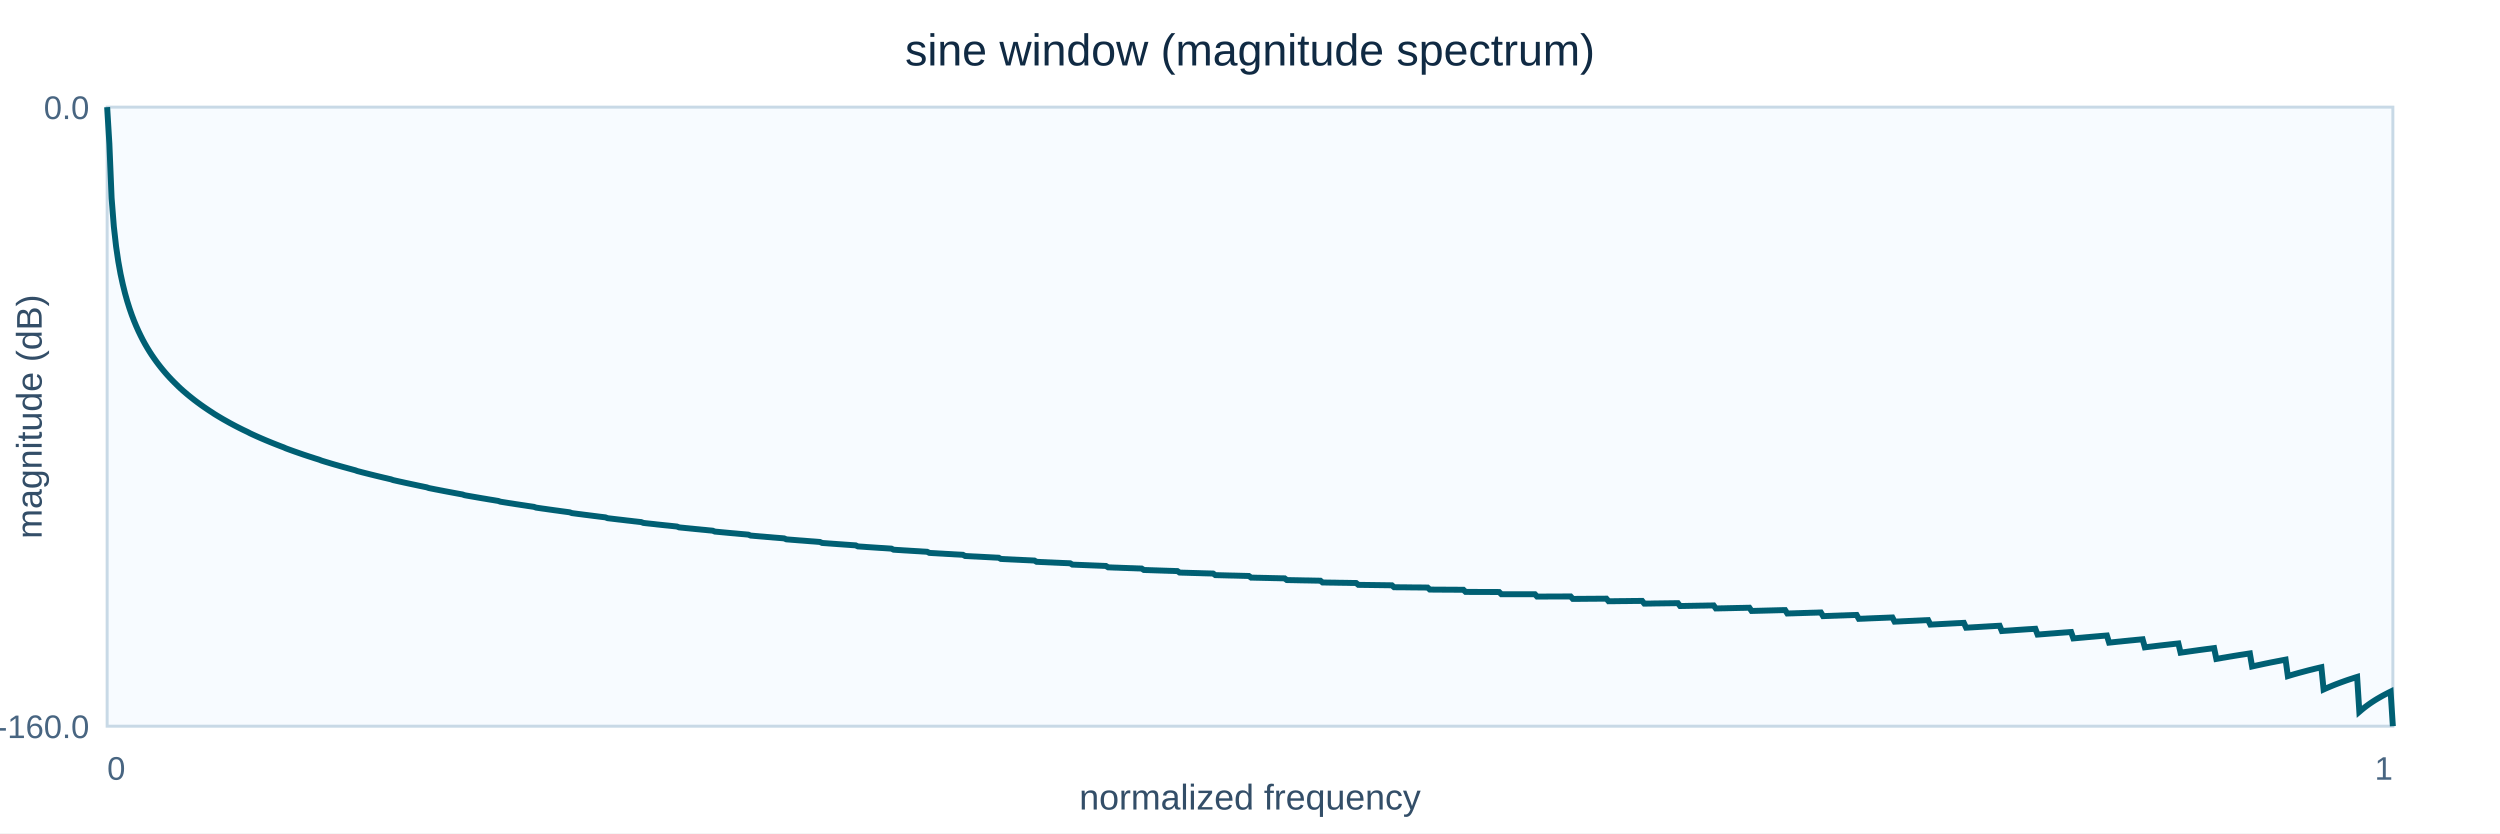
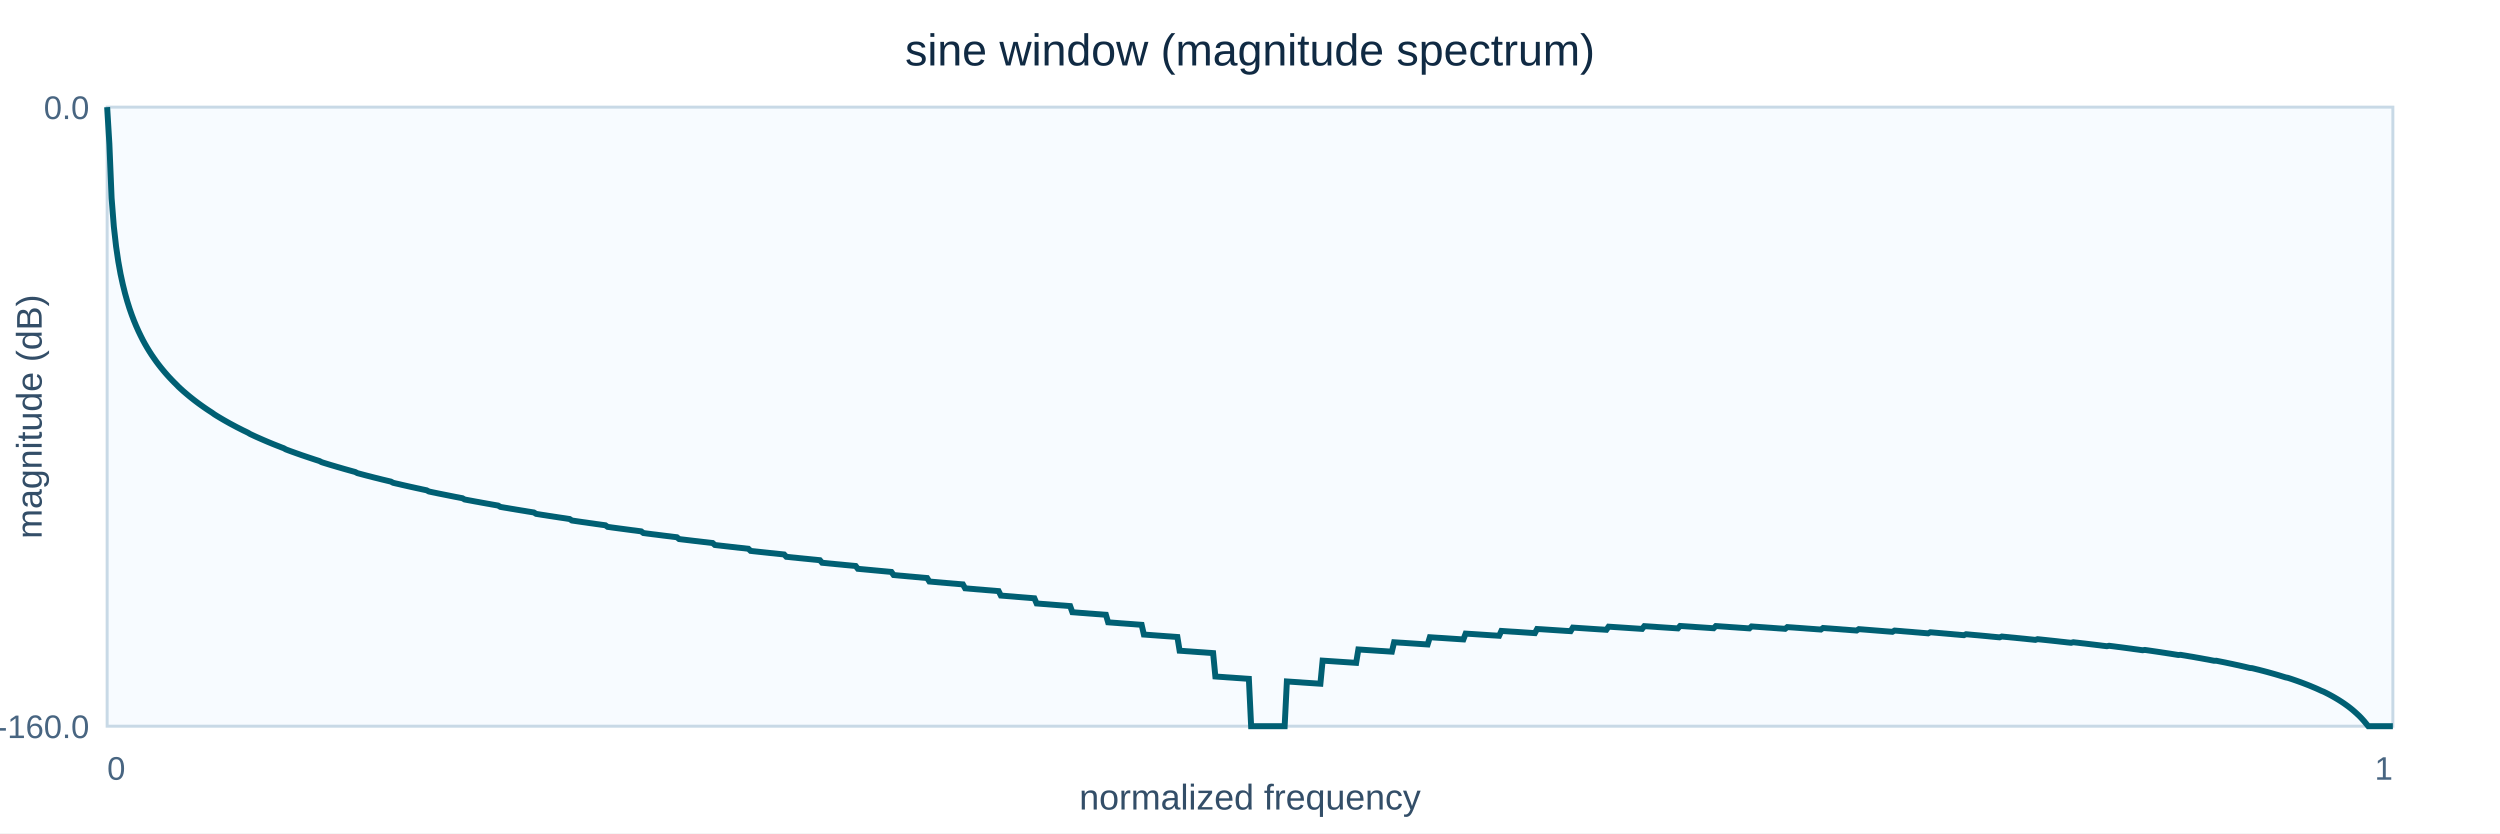
<svg xmlns="http://www.w3.org/2000/svg" width="840" height="280" viewBox="0 0 840 280">
  <rect x="0" y="0" width="840" height="280" fill="#ffffff" />
  <rect x="36" y="36" width="768" height="208" fill="#f7fbff" stroke="#c8d9e6" />
-   <polyline fill="none" stroke="#005f73" stroke-width="2" points="36.00,36.00 36.75,48.39 37.50,66.57 38.25,76.13 39.00,82.77 39.75,87.88 40.50,92.03 41.26,95.53 42.01,98.56 42.76,101.23 43.51,103.61 44.26,105.77 45.01,107.74 45.76,109.55 46.51,111.23 47.26,112.79 48.01,114.27 48.76,115.64 49.51,116.93 50.26,118.15 51.01,119.31 51.77,120.41 52.52,121.46 53.27,122.46 54.02,123.42 54.77,124.34 55.52,125.23 56.27,126.08 57.02,126.90 57.77,127.69 58.52,128.45 59.27,129.19 60.02,129.93 60.77,130.63 61.52,131.30 62.28,131.95 63.03,132.59 63.78,133.20 64.53,133.80 65.28,134.39 66.03,134.96 66.78,135.51 67.53,136.06 68.28,136.59 69.03,137.10 69.78,137.61 70.53,138.11 71.28,138.59 72.04,139.10 72.79,139.56 73.54,140.01 74.29,140.46 75.04,140.90 75.79,141.32 76.54,141.74 77.29,142.16 78.04,142.56 78.79,142.96 79.54,143.35 80.29,143.73 81.04,144.11 81.79,144.48 82.55,144.84 83.30,145.20 84.05,145.60 84.80,145.95 85.55,146.29 86.30,146.63 87.05,146.96 87.80,147.29 88.55,147.61 89.30,147.93 90.05,148.24 90.80,148.55 91.55,148.85 92.30,149.15 93.06,149.45 93.81,149.74 94.56,150.03 95.31,150.31 96.06,150.65 96.81,150.93 97.56,151.20 98.31,151.47 99.06,151.74 99.81,152.00 100.56,152.26 101.31,152.52 102.06,152.78 102.82,153.03 103.57,153.28 104.32,153.52 105.07,153.76 105.82,154.01 106.57,154.24 107.32,154.48 108.07,154.78 108.82,155.01 109.57,155.24 110.32,155.46 111.07,155.69 111.82,155.91 112.57,156.13 113.33,156.34 114.08,156.56 114.83,156.77 115.58,156.98 116.33,157.18 117.08,157.39 117.83,157.59 118.58,157.80 119.33,158.00 120.08,158.28 120.83,158.47 121.58,158.67 122.33,158.86 123.09,159.05 123.84,159.24 124.59,159.43 125.34,159.61 126.09,159.80 126.84,159.98 127.59,160.16 128.34,160.34 129.09,160.52 129.84,160.69 130.59,160.87 131.34,161.04 132.09,161.31 132.84,161.48 133.60,161.65 134.35,161.82 135.10,161.98 135.85,162.15 136.60,162.31 137.35,162.47 138.10,162.63 138.85,162.79 139.60,162.95 140.35,163.11 141.10,163.27 141.85,163.42 142.60,163.58 143.35,163.73 144.11,163.99 144.86,164.14 145.61,164.29 146.36,164.44 147.11,164.58 147.86,164.73 148.61,164.87 149.36,165.02 150.11,165.16 150.86,165.30 151.61,165.44 152.36,165.58 153.11,165.72 153.87,165.86 154.62,166.00 155.37,166.13 156.12,166.39 156.87,166.53 157.62,166.66 158.37,166.79 159.12,166.92 159.87,167.05 160.62,167.18 161.37,167.31 162.12,167.44 162.87,167.56 163.62,167.69 164.38,167.82 165.13,167.94 165.88,168.06 166.63,168.19 167.38,168.31 168.13,168.57 168.88,168.69 169.63,168.81 170.38,168.93 171.13,169.05 171.88,169.16 172.63,169.28 173.38,169.40 174.13,169.51 174.89,169.63 175.64,169.74 176.39,169.85 177.14,169.97 177.89,170.08 178.64,170.19 179.39,170.30 180.14,170.56 180.89,170.67 181.64,170.78 182.39,170.89 183.14,170.99 183.89,171.10 184.65,171.21 185.40,171.31 186.15,171.42 186.90,171.52 187.65,171.62 188.40,171.73 189.15,171.83 189.90,171.93 190.65,172.03 191.40,172.13 192.15,172.40 192.90,172.50 193.65,172.60 194.40,172.70 195.16,172.79 195.91,172.89 196.66,172.99 197.41,173.08 198.16,173.18 198.91,173.27 199.66,173.37 200.41,173.46 201.16,173.56 201.91,173.65 202.66,173.74 203.41,173.83 204.16,174.11 204.91,174.20 205.67,174.29 206.42,174.38 207.17,174.47 207.92,174.56 208.67,174.64 209.42,174.73 210.17,174.82 210.92,174.91 211.67,174.99 212.42,175.08 213.17,175.17 213.92,175.25 214.67,175.34 215.43,175.42 216.18,175.70 216.93,175.79 217.68,175.87 218.43,175.95 219.18,176.03 219.93,176.11 220.68,176.20 221.43,176.28 222.18,176.36 222.93,176.44 223.68,176.52 224.43,176.59 225.18,176.67 225.94,176.75 226.69,176.83 227.44,176.91 228.19,177.20 228.94,177.28 229.69,177.35 230.44,177.43 231.19,177.50 231.94,177.58 232.69,177.65 233.44,177.73 234.19,177.80 234.94,177.87 235.70,177.95 236.45,178.02 237.20,178.09 237.95,178.17 238.70,178.24 239.45,178.31 240.20,178.61 240.95,178.68 241.70,178.75 242.45,178.82 243.20,178.89 243.95,178.96 244.70,179.03 245.45,179.10 246.21,179.17 246.96,179.23 247.71,179.30 248.46,179.37 249.21,179.44 249.96,179.50 250.71,179.57 251.46,179.64 252.21,179.95 252.96,180.01 253.71,180.08 254.46,180.14 255.21,180.21 255.96,180.27 256.72,180.33 257.47,180.40 258.22,180.46 258.97,180.52 259.72,180.59 260.47,180.65 261.22,180.71 261.97,180.77 262.72,180.83 263.47,180.90 264.22,181.22 264.97,181.28 265.72,181.34 266.48,181.40 267.23,181.46 267.98,181.52 268.73,181.58 269.48,181.63 270.23,181.69 270.98,181.75 271.73,181.81 272.48,181.87 273.23,181.92 273.98,181.98 274.73,182.04 275.48,182.10 276.23,182.43 276.99,182.49 277.74,182.54 278.49,182.60 279.24,182.65 279.99,182.71 280.74,182.76 281.49,182.82 282.24,182.87 282.99,182.92 283.74,182.98 284.49,183.03 285.24,183.08 285.99,183.14 286.74,183.19 287.50,183.24 288.25,183.59 289.00,183.64 289.75,183.69 290.50,183.74 291.25,183.80 292.00,183.85 292.75,183.90 293.50,183.95 294.25,184.00 295.00,184.05 295.75,184.10 296.50,184.14 297.26,184.19 298.01,184.24 298.76,184.29 299.51,184.34 300.26,184.70 301.01,184.75 301.76,184.80 302.51,184.84 303.26,184.89 304.01,184.94 304.76,184.98 305.51,185.03 306.26,185.08 307.01,185.12 307.77,185.17 308.52,185.21 309.27,185.26 310.02,185.31 310.77,185.35 311.52,185.40 312.27,185.77 313.02,185.82 313.77,185.86 314.52,185.90 315.27,185.95 316.02,185.99 316.77,186.03 317.52,186.08 318.28,186.12 319.03,186.16 319.78,186.20 320.53,186.25 321.28,186.29 322.03,186.33 322.78,186.37 323.53,186.41 324.28,186.81 325.03,186.85 325.78,186.89 326.53,186.93 327.28,186.97 328.04,187.00 328.79,187.04 329.54,187.08 330.29,187.12 331.04,187.16 331.79,187.20 332.54,187.24 333.29,187.28 334.04,187.32 334.79,187.36 335.54,187.39 336.29,187.80 337.04,187.84 337.79,187.88 338.55,187.91 339.30,187.95 340.05,187.99 340.80,188.02 341.55,188.06 342.30,188.09 343.05,188.13 343.80,188.17 344.55,188.20 345.30,188.24 346.05,188.27 346.80,188.31 347.55,188.34 348.30,188.77 349.06,188.80 349.81,188.84 350.56,188.87 351.31,188.90 352.06,188.94 352.81,188.97 353.56,189.00 354.31,189.04 355.06,189.07 355.81,189.10 356.56,189.14 357.31,189.17 358.06,189.20 358.82,189.23 359.57,189.26 360.32,189.71 361.07,189.74 361.82,189.77 362.57,189.80 363.32,189.83 364.07,189.86 364.82,189.89 365.57,189.92 366.32,189.95 367.07,189.98 367.82,190.01 368.57,190.04 369.33,190.07 370.08,190.10 370.83,190.13 371.58,190.16 372.33,190.62 373.08,190.65 373.83,190.68 374.58,190.71 375.33,190.73 376.08,190.76 376.83,190.79 377.58,190.82 378.33,190.84 379.09,190.87 379.84,190.90 380.59,190.92 381.34,190.95 382.09,190.98 382.84,191.00 383.59,191.03 384.34,191.51 385.09,191.54 385.84,191.56 386.59,191.59 387.34,191.61 388.09,191.64 388.84,191.66 389.60,191.69 390.35,191.71 391.10,191.74 391.85,191.76 392.60,191.79 393.35,191.81 394.10,191.83 394.85,191.86 395.60,191.88 396.35,192.38 397.10,192.41 397.85,192.43 398.60,192.45 399.35,192.47 400.11,192.50 400.86,192.52 401.61,192.54 402.36,192.56 403.11,192.58 403.86,192.61 404.61,192.63 405.36,192.65 406.11,192.67 406.86,192.69 407.61,192.71 408.36,193.24 409.11,193.26 409.87,193.28 410.62,193.30 411.37,193.32 412.12,193.34 412.87,193.36 413.62,193.38 414.37,193.39 415.12,193.41 415.87,193.43 416.62,193.45 417.37,193.47 418.12,193.49 418.87,193.51 419.62,193.53 420.38,194.08 421.13,194.09 421.88,194.11 422.63,194.13 423.38,194.14 424.13,194.16 424.88,194.18 425.63,194.19 426.38,194.21 427.13,194.23 427.88,194.25 428.63,194.26 429.38,194.28 430.13,194.30 430.89,194.31 431.64,194.33 432.39,194.90 433.14,194.91 433.89,194.93 434.64,194.94 435.39,194.96 436.14,194.97 436.89,194.99 437.64,195.00 438.39,195.02 439.14,195.03 439.89,195.04 440.65,195.06 441.40,195.07 442.15,195.09 442.90,195.10 443.65,195.12 444.40,195.71 445.15,195.72 445.90,195.74 446.65,195.75 447.40,195.76 448.15,195.77 448.90,195.78 449.65,195.80 450.40,195.81 451.16,195.82 451.91,195.83 452.66,195.84 453.41,195.86 454.16,195.87 454.91,195.88 455.66,195.89 456.41,196.51 457.16,196.52 457.91,196.53 458.66,196.54 459.41,196.55 460.16,196.56 460.91,196.57 461.67,196.58 462.42,196.59 463.17,196.60 463.92,196.61 464.67,196.62 465.42,196.63 466.17,196.64 466.92,196.65 467.67,196.66 468.42,197.31 469.17,197.32 469.92,197.32 470.67,197.33 471.43,197.34 472.18,197.34 472.93,197.35 473.68,197.36 474.43,197.37 475.18,197.37 475.93,197.38 476.68,197.39 477.43,197.39 478.18,197.40 478.93,197.41 479.68,197.42 480.43,198.10 481.18,198.10 481.94,198.11 482.69,198.11 483.44,198.12 484.19,198.12 484.94,198.13 485.69,198.13 486.44,198.14 487.19,198.14 487.94,198.14 488.69,198.15 489.44,198.15 490.19,198.16 490.94,198.16 491.70,198.17 492.45,198.88 493.20,198.88 493.95,198.89 494.70,198.89 495.45,198.89 496.20,198.89 496.95,198.90 497.70,198.90 498.45,198.90 499.20,198.90 499.95,198.90 500.70,198.91 501.45,198.91 502.21,198.91 502.96,198.91 503.71,198.92 504.46,199.66 505.21,199.66 505.96,199.66 506.71,199.66 507.46,199.66 508.21,199.66 508.96,199.66 509.71,199.66 510.46,199.66 511.21,199.66 511.96,199.66 512.72,199.66 513.47,199.66 514.22,199.66 514.97,199.66 515.72,199.66 516.47,200.45 517.22,200.44 517.97,200.44 518.72,200.44 519.47,200.44 520.22,200.43 520.97,200.43 521.72,200.43 522.48,200.43 523.23,200.42 523.98,200.42 524.73,200.42 525.48,200.41 526.23,200.41 526.98,200.41 527.73,200.41 528.48,201.23 529.23,201.23 529.98,201.22 530.73,201.22 531.48,201.21 532.23,201.21 532.99,201.20 533.74,201.19 534.49,201.19 535.24,201.18 535.99,201.18 536.74,201.17 537.49,201.17 538.24,201.16 538.99,201.16 539.74,201.15 540.49,202.02 541.24,202.01 541.99,202.01 542.74,202.00 543.50,201.99 544.25,201.98 545.00,201.97 545.75,201.97 546.50,201.96 547.25,201.95 548.00,201.94 548.75,201.93 549.50,201.93 550.25,201.92 551.00,201.91 551.75,201.90 552.50,202.82 553.26,202.81 554.01,202.80 554.76,202.79 555.51,202.77 556.26,202.76 557.01,202.75 557.76,202.74 558.51,202.73 559.26,202.72 560.01,202.71 560.76,202.70 561.51,202.69 562.26,202.68 563.01,202.67 563.77,202.66 564.52,203.62 565.27,203.61 566.02,203.60 566.77,203.58 567.52,203.57 568.27,203.56 569.02,203.54 569.77,203.53 570.52,203.52 571.27,203.50 572.02,203.49 572.77,203.48 573.52,203.46 574.28,203.45 575.03,203.44 575.78,203.42 576.53,204.44 577.28,204.43 578.03,204.41 578.78,204.39 579.53,204.38 580.28,204.36 581.03,204.34 581.78,204.33 582.53,204.31 583.28,204.29 584.04,204.28 584.79,204.26 585.54,204.25 586.29,204.23 587.04,204.21 587.79,204.20 588.54,205.28 589.29,205.26 590.04,205.24 590.79,205.22 591.54,205.20 592.29,205.18 593.04,205.16 593.79,205.14 594.55,205.12 595.30,205.10 596.05,205.08 596.80,205.06 597.55,205.04 598.30,205.02 599.05,205.00 599.80,204.99 600.55,206.14 601.30,206.11 602.05,206.09 602.80,206.07 603.55,206.04 604.30,206.02 605.06,206.00 605.81,205.97 606.56,205.95 607.31,205.93 608.06,205.90 608.81,205.88 609.56,205.86 610.31,205.84 611.06,205.81 611.81,205.79 612.56,207.02 613.31,206.99 614.06,206.96 614.82,206.94 615.57,206.91 616.32,206.88 617.07,206.86 617.82,206.83 618.57,206.80 619.32,206.78 620.07,206.75 620.82,206.72 621.57,206.70 622.32,206.67 623.07,206.65 623.82,206.62 624.57,207.93 625.33,207.90 626.08,207.87 626.83,207.84 627.58,207.80 628.33,207.77 629.08,207.74 629.83,207.71 630.58,207.68 631.33,207.65 632.08,207.62 632.83,207.59 633.58,207.56 634.33,207.53 635.09,207.50 635.84,207.47 636.59,208.88 637.34,208.84 638.09,208.81 638.84,208.77 639.59,208.73 640.34,208.70 641.09,208.66 641.84,208.63 642.59,208.60 643.34,208.56 644.09,208.53 644.84,208.49 645.60,208.46 646.35,208.42 647.10,208.39 647.85,208.36 648.60,209.87 649.35,209.83 650.10,209.79 650.85,209.75 651.60,209.71 652.35,209.67 653.10,209.63 653.85,209.59 654.60,209.55 655.35,209.51 656.11,209.47 656.86,209.43 657.61,209.39 658.36,209.36 659.11,209.32 659.86,209.28 660.61,210.91 661.36,210.87 662.11,210.82 662.86,210.78 663.61,210.73 664.36,210.69 665.11,210.64 665.87,210.60 666.62,210.55 667.37,210.51 668.12,210.46 668.87,210.42 669.62,210.38 670.37,210.33 671.12,210.29 671.87,210.25 672.62,212.03 673.37,211.97 674.12,211.92 674.87,211.87 675.62,211.82 676.38,211.77 677.13,211.71 677.88,211.66 678.63,211.61 679.38,211.56 680.13,211.51 680.88,211.46 681.63,211.41 682.38,211.37 683.13,211.32 683.88,211.27 684.63,213.22 685.38,213.16 686.13,213.10 686.89,213.04 687.64,212.98 688.39,212.92 689.14,212.86 689.89,212.81 690.64,212.75 691.39,212.69 692.14,212.63 692.89,212.58 693.64,212.52 694.39,212.47 695.14,212.41 695.89,212.36 696.65,214.51 697.40,214.44 698.15,214.37 698.90,214.30 699.65,214.24 700.40,214.17 701.15,214.10 701.90,214.04 702.65,213.97 703.40,213.91 704.15,213.84 704.90,213.78 705.65,213.71 706.40,213.65 707.16,213.59 707.91,213.53 708.66,215.93 709.41,215.85 710.16,215.77 710.91,215.69 711.66,215.61 712.41,215.54 713.16,215.46 713.91,215.38 714.66,215.31 715.41,215.23 716.16,215.16 716.91,215.09 717.67,215.01 718.42,214.94 719.17,214.87 719.92,214.80 720.67,217.51 721.42,217.41 722.17,217.32 722.92,217.23 723.67,217.14 724.42,217.05 725.17,216.96 725.92,216.87 726.67,216.79 727.43,216.70 728.18,216.62 728.93,216.53 729.68,216.45 730.43,216.36 731.18,216.28 731.93,216.20 732.68,219.30 733.43,219.19 734.18,219.09 734.93,218.98 735.68,218.87 736.43,218.77 737.18,218.66 737.94,218.56 738.69,218.45 739.44,218.35 740.19,218.25 740.94,218.15 741.69,218.05 742.44,217.96 743.19,217.86 743.94,217.76 744.69,221.40 745.44,221.27 746.19,221.14 746.94,221.00 747.70,220.88 748.45,220.75 749.20,220.62 749.95,220.50 750.70,220.37 751.45,220.25 752.20,220.13 752.95,220.01 753.70,219.90 754.45,219.78 755.20,219.66 755.95,219.55 756.70,223.94 757.45,223.77 758.21,223.60 758.96,223.44 759.71,223.28 760.46,223.12 761.21,222.96 761.96,222.81 762.71,222.65 763.46,222.50 764.21,222.36 764.96,222.21 765.71,222.07 766.46,221.92 767.21,221.78 767.96,221.64 768.72,227.17 769.47,226.94 770.22,226.72 770.97,226.50 771.72,226.29 772.47,226.08 773.22,225.88 773.97,225.68 774.72,225.48 775.47,225.28 776.22,225.09 776.97,224.91 777.72,224.72 778.48,224.54 779.23,224.36 779.98,224.19 780.73,231.66 781.48,231.32 782.23,231.00 782.98,230.68 783.73,230.37 784.48,230.07 785.23,229.78 785.98,229.50 786.73,229.22 787.48,228.95 788.23,228.68 788.99,228.42 789.74,228.17 790.49,227.93 791.24,227.68 791.99,227.45 792.74,239.16 793.49,238.52 794.24,237.91 794.99,237.33 795.74,236.78 796.49,236.25 797.24,235.75 797.99,235.27 798.74,234.81 799.50,234.37 800.25,233.94 801.00,233.53 801.75,233.14 802.50,232.75 803.25,232.38 804.00,244.00" />
+   <polyline fill="none" stroke="#005f73" stroke-width="2" points="36.00,36.00 36.75,48.41 37.50,66.58 38.25,76.15 39.00,82.78 39.75,87.89 40.50,92.04 41.26,95.54 42.01,98.57 42.76,101.24 43.51,103.63 44.26,105.78 45.01,107.75 45.76,109.56 46.51,111.24 47.26,112.80 48.01,114.29 48.76,115.66 49.51,116.95 50.26,118.17 51.01,119.33 51.77,120.43 52.52,121.49 53.27,122.49 54.02,123.45 54.77,124.37 55.52,125.26 56.27,126.11 57.02,126.93 57.77,127.72 58.52,128.49 59.27,129.23 60.02,130.00 60.77,130.69 61.52,131.37 62.28,132.02 63.03,132.66 63.78,133.28 64.53,133.88 65.28,134.47 66.03,135.04 66.78,135.60 67.53,136.14 68.28,136.67 69.03,137.19 69.78,137.70 70.53,138.19 71.28,138.68 72.04,139.23 72.79,139.70 73.54,140.15 74.29,140.60 75.04,141.04 75.79,141.47 76.54,141.89 77.29,142.31 78.04,142.71 78.79,143.11 79.54,143.51 80.29,143.89 81.04,144.27 81.79,144.65 82.55,145.01 83.30,145.38 84.05,145.83 84.80,146.18 85.55,146.53 86.30,146.87 87.05,147.20 87.80,147.53 88.55,147.86 89.30,148.18 90.05,148.50 90.80,148.81 91.55,149.12 92.30,149.42 93.06,149.72 93.81,150.01 94.56,150.31 95.31,150.59 96.06,151.01 96.81,151.29 97.56,151.57 98.31,151.84 99.06,152.11 99.81,152.38 100.56,152.64 101.31,152.91 102.06,153.16 102.82,153.42 103.57,153.67 104.32,153.92 105.07,154.17 105.82,154.42 106.57,154.66 107.32,154.90 108.07,155.29 108.82,155.53 109.57,155.76 110.32,155.99 111.07,156.22 111.82,156.44 112.57,156.66 113.33,156.89 114.08,157.10 114.83,157.32 115.58,157.54 116.33,157.75 117.08,157.96 117.83,158.17 118.58,158.38 119.33,158.58 120.08,158.97 120.83,159.17 121.58,159.37 122.33,159.57 123.09,159.77 123.84,159.96 124.59,160.15 125.34,160.35 126.09,160.54 126.84,160.72 127.59,160.91 128.34,161.10 129.09,161.28 129.84,161.46 130.59,161.64 131.34,161.82 132.09,162.22 132.84,162.40 133.60,162.57 134.35,162.74 135.10,162.92 135.85,163.09 136.60,163.26 137.35,163.43 138.10,163.60 138.85,163.76 139.60,163.93 140.35,164.09 141.10,164.25 141.85,164.42 142.60,164.58 143.35,164.74 144.11,165.14 144.86,165.30 145.61,165.46 146.36,165.61 147.11,165.77 147.86,165.92 148.61,166.07 149.36,166.22 150.11,166.37 150.86,166.52 151.61,166.67 152.36,166.82 153.11,166.97 153.87,167.11 154.62,167.26 155.37,167.40 156.12,167.83 156.87,167.97 157.62,168.11 158.37,168.25 159.12,168.39 159.87,168.53 160.62,168.66 161.37,168.80 162.12,168.94 162.87,169.07 163.62,169.21 164.38,169.34 165.13,169.48 165.88,169.61 166.63,169.74 167.38,169.87 168.13,170.32 168.88,170.45 169.63,170.58 170.38,170.70 171.13,170.83 171.88,170.96 172.63,171.08 173.38,171.21 174.13,171.33 174.89,171.46 175.64,171.58 176.39,171.70 177.14,171.83 177.89,171.95 178.64,172.07 179.39,172.19 180.14,172.66 180.89,172.78 181.64,172.90 182.39,173.02 183.14,173.13 183.89,173.25 184.65,173.37 185.40,173.48 186.15,173.60 186.90,173.71 187.65,173.83 188.40,173.94 189.15,174.05 189.90,174.16 190.65,174.28 191.40,174.39 192.15,174.89 192.90,175.00 193.65,175.11 194.40,175.22 195.16,175.33 195.91,175.44 196.66,175.54 197.41,175.65 198.16,175.76 198.91,175.86 199.66,175.97 200.41,176.08 201.16,176.18 201.91,176.29 202.66,176.39 203.41,176.49 204.16,177.03 204.91,177.13 205.67,177.24 206.42,177.34 207.17,177.44 207.92,177.54 208.67,177.64 209.42,177.74 210.17,177.84 210.92,177.94 211.67,178.04 212.42,178.14 213.17,178.23 213.92,178.33 214.67,178.43 215.43,178.53 216.18,179.10 216.93,179.20 217.68,179.30 218.43,179.39 219.18,179.49 219.93,179.58 220.68,179.67 221.43,179.77 222.18,179.86 222.93,179.96 223.68,180.05 224.43,180.14 225.18,180.23 225.94,180.33 226.69,180.42 227.44,180.51 228.19,181.13 228.94,181.22 229.69,181.31 230.44,181.40 231.19,181.49 231.94,181.58 232.69,181.67 233.44,181.76 234.19,181.84 234.94,181.93 235.70,182.02 236.45,182.11 237.20,182.19 237.95,182.28 238.70,182.37 239.45,182.45 240.20,183.12 240.95,183.21 241.70,183.29 242.45,183.38 243.20,183.46 243.95,183.55 244.70,183.63 245.45,183.72 246.21,183.80 246.96,183.88 247.71,183.97 248.46,184.05 249.21,184.13 249.96,184.21 250.71,184.30 251.46,184.38 252.21,185.10 252.96,185.19 253.71,185.27 254.46,185.35 255.21,185.43 255.96,185.51 256.72,185.59 257.47,185.67 258.22,185.75 258.97,185.83 259.72,185.90 260.47,185.98 261.22,186.06 261.97,186.14 262.72,186.22 263.47,186.30 264.22,187.09 264.97,187.16 265.72,187.24 266.48,187.32 267.23,187.39 267.98,187.47 268.73,187.55 269.48,187.62 270.23,187.70 270.98,187.77 271.73,187.85 272.48,187.92 273.23,188.00 273.98,188.07 274.73,188.15 275.48,188.22 276.23,189.09 276.99,189.16 277.74,189.23 278.49,189.31 279.24,189.38 279.99,189.45 280.74,189.53 281.49,189.60 282.24,189.67 282.99,189.74 283.74,189.82 284.49,189.89 285.24,189.96 285.99,190.03 286.74,190.10 287.50,190.17 288.25,191.12 289.00,191.19 289.75,191.26 290.50,191.33 291.25,191.40 292.00,191.47 292.75,191.54 293.50,191.61 294.25,191.68 295.00,191.75 295.75,191.82 296.50,191.89 297.26,191.96 298.01,192.03 298.76,192.10 299.51,192.17 300.26,193.21 301.01,193.28 301.76,193.35 302.51,193.42 303.26,193.48 304.01,193.55 304.76,193.62 305.51,193.69 306.26,193.75 307.01,193.82 307.77,193.89 308.52,193.95 309.27,194.02 310.02,194.09 310.77,194.15 311.52,194.22 312.27,195.39 313.02,195.45 313.77,195.52 314.52,195.58 315.27,195.65 316.02,195.71 316.77,195.78 317.52,195.84 318.28,195.91 319.03,195.97 319.78,196.04 320.53,196.10 321.28,196.16 322.03,196.23 322.78,196.29 323.53,196.35 324.28,197.67 325.03,197.73 325.78,197.80 326.53,197.86 327.28,197.92 328.04,197.99 328.79,198.05 329.54,198.11 330.29,198.17 331.04,198.24 331.79,198.30 332.54,198.36 333.29,198.42 334.04,198.48 334.79,198.55 335.54,198.61 336.29,200.11 337.04,200.17 337.79,200.23 338.55,200.29 339.30,200.35 340.05,200.41 340.80,200.47 341.55,200.54 342.30,200.60 343.05,200.66 343.80,200.72 344.55,200.78 345.30,200.84 346.05,200.90 346.80,200.96 347.55,201.02 348.30,202.76 349.06,202.82 349.81,202.88 350.56,202.94 351.31,202.99 352.06,203.05 352.81,203.11 353.56,203.17 354.31,203.23 355.06,203.29 355.81,203.35 356.56,203.41 357.31,203.46 358.06,203.52 358.82,203.58 359.57,203.64 360.32,205.71 361.07,205.76 361.82,205.82 362.57,205.88 363.32,205.94 364.07,205.99 364.82,206.05 365.57,206.11 366.32,206.17 367.07,206.22 367.82,206.28 368.57,206.34 369.33,206.39 370.08,206.45 370.83,206.51 371.58,206.56 372.33,209.10 373.08,209.16 373.83,209.21 374.58,209.27 375.33,209.32 376.08,209.38 376.83,209.44 377.58,209.49 378.33,209.55 379.09,209.60 379.84,209.66 380.59,209.71 381.34,209.77 382.09,209.83 382.84,209.88 383.59,209.94 384.34,213.21 385.09,213.26 385.84,213.32 386.59,213.37 387.34,213.43 388.09,213.48 388.84,213.54 389.60,213.59 390.35,213.65 391.10,213.70 391.85,213.76 392.60,213.81 393.35,213.86 394.10,213.92 394.85,213.97 395.60,214.03 396.35,218.64 397.10,218.69 397.85,218.74 398.60,218.80 399.35,218.85 400.11,218.90 400.86,218.96 401.61,219.01 402.36,219.07 403.11,219.12 403.86,219.17 404.61,219.22 405.36,219.28 406.11,219.33 406.86,219.38 407.61,219.44 408.36,227.30 409.11,227.36 409.87,227.41 410.62,227.46 411.37,227.51 412.12,227.57 412.87,227.62 413.62,227.67 414.37,227.72 415.12,227.78 415.87,227.83 416.62,227.88 417.37,227.93 418.12,227.99 418.87,228.04 419.62,228.09 420.38,244.00 421.13,244.00 421.88,244.00 422.63,244.00 423.38,244.00 424.13,244.00 424.88,244.00 425.63,244.00 426.38,244.00 427.13,244.00 427.88,244.00 428.63,244.00 429.38,244.00 430.13,244.00 430.89,244.00 431.64,244.00 432.39,228.97 433.14,229.02 433.89,229.07 434.64,229.12 435.39,229.17 436.14,229.22 436.89,229.27 437.64,229.33 438.39,229.38 439.14,229.43 439.89,229.48 440.65,229.53 441.40,229.58 442.15,229.63 442.90,229.68 443.65,229.73 444.40,221.97 445.15,222.02 445.90,222.07 446.65,222.12 447.40,222.17 448.15,222.22 448.90,222.27 449.65,222.32 450.40,222.37 451.16,222.42 451.91,222.47 452.66,222.52 453.41,222.57 454.16,222.62 454.91,222.67 455.66,222.72 456.41,218.22 457.16,218.27 457.91,218.32 458.66,218.37 459.41,218.42 460.16,218.47 460.91,218.52 461.67,218.57 462.42,218.62 463.17,218.67 463.92,218.72 464.67,218.76 465.42,218.81 466.17,218.86 466.92,218.91 467.67,218.96 468.42,215.80 469.17,215.85 469.92,215.90 470.67,215.95 471.43,215.99 472.18,216.04 472.93,216.09 473.68,216.14 474.43,216.19 475.18,216.24 475.93,216.29 476.68,216.34 477.43,216.39 478.18,216.44 478.93,216.49 479.68,216.54 480.43,214.11 481.18,214.16 481.94,214.21 482.69,214.26 483.44,214.31 484.19,214.35 484.94,214.40 485.69,214.45 486.44,214.50 487.19,214.55 487.94,214.60 488.69,214.65 489.44,214.70 490.19,214.75 490.94,214.80 491.70,214.85 492.45,212.89 493.20,212.94 493.95,212.99 494.70,213.03 495.45,213.08 496.20,213.13 496.95,213.18 497.70,213.23 498.45,213.28 499.20,213.33 499.95,213.38 500.70,213.43 501.45,213.48 502.21,213.52 502.96,213.57 503.71,213.62 504.46,211.99 505.21,212.04 505.96,212.09 506.71,212.14 507.46,212.19 508.21,212.24 508.96,212.28 509.71,212.33 510.46,212.38 511.21,212.43 511.96,212.48 512.72,212.53 513.47,212.58 514.22,212.63 514.97,212.68 515.72,212.73 516.47,211.34 517.22,211.39 517.97,211.43 518.72,211.48 519.47,211.53 520.22,211.58 520.97,211.63 521.72,211.68 522.48,211.73 523.23,211.78 523.98,211.83 524.73,211.88 525.48,211.93 526.23,211.98 526.98,212.02 527.73,212.07 528.48,210.87 529.23,210.92 529.98,210.97 530.73,211.02 531.48,211.07 532.23,211.12 532.99,211.17 533.74,211.22 534.49,211.27 535.24,211.32 535.99,211.37 536.74,211.42 537.49,211.47 538.24,211.51 538.99,211.56 539.74,211.61 540.49,210.56 541.24,210.61 541.99,210.66 542.74,210.71 543.50,210.76 544.25,210.81 545.00,210.86 545.75,210.91 546.50,210.96 547.25,211.01 548.00,211.06 548.75,211.11 549.50,211.16 550.25,211.21 551.00,211.26 551.75,211.31 552.50,210.38 553.26,210.43 554.01,210.48 554.76,210.53 555.51,210.58 556.26,210.63 557.01,210.69 557.76,210.74 558.51,210.79 559.26,210.84 560.01,210.89 560.76,210.94 561.51,210.99 562.26,211.04 563.01,211.09 563.77,211.14 564.52,210.32 565.27,210.37 566.02,210.42 566.77,210.47 567.52,210.52 568.27,210.57 569.02,210.62 569.77,210.68 570.52,210.73 571.27,210.78 572.02,210.83 572.77,210.88 573.52,210.93 574.28,210.98 575.03,211.04 575.78,211.09 576.53,210.35 577.28,210.40 578.03,210.46 578.78,210.51 579.53,210.56 580.28,210.61 581.03,210.67 581.78,210.72 582.53,210.77 583.28,210.82 584.04,210.88 584.79,210.93 585.54,210.98 586.29,211.03 587.04,211.09 587.79,211.14 588.54,210.48 589.29,210.54 590.04,210.59 590.79,210.64 591.54,210.70 592.29,210.75 593.04,210.80 593.79,210.86 594.55,210.91 595.30,210.96 596.05,211.02 596.80,211.07 597.55,211.13 598.30,211.18 599.05,211.23 599.80,211.29 600.55,210.70 601.30,210.76 602.05,210.81 602.80,210.86 603.55,210.92 604.30,210.97 605.06,211.03 605.81,211.08 606.56,211.14 607.31,211.20 608.06,211.25 608.81,211.31 609.56,211.36 610.31,211.42 611.06,211.47 611.81,211.53 612.56,211.00 613.31,211.06 614.06,211.12 614.82,211.17 615.57,211.23 616.32,211.29 617.07,211.34 617.82,211.40 618.57,211.46 619.32,211.52 620.07,211.57 620.82,211.63 621.57,211.69 622.32,211.75 623.07,211.80 623.82,211.86 624.57,211.39 625.33,211.45 626.08,211.51 626.83,211.57 627.58,211.63 628.33,211.69 629.08,211.75 629.83,211.81 630.58,211.87 631.33,211.93 632.08,211.99 632.83,212.05 633.58,212.11 634.33,212.17 635.09,212.23 635.84,212.29 636.59,211.87 637.34,211.93 638.09,211.99 638.84,212.05 639.59,212.12 640.34,212.18 641.09,212.24 641.84,212.30 642.59,212.36 643.34,212.43 644.09,212.49 644.84,212.55 645.60,212.62 646.35,212.68 647.10,212.74 647.85,212.81 648.60,212.44 649.35,212.50 650.10,212.57 650.85,212.63 651.60,212.70 652.35,212.76 653.10,212.83 653.85,212.89 654.60,212.96 655.35,213.02 656.11,213.09 656.86,213.16 657.61,213.22 658.36,213.29 659.11,213.36 659.86,213.42 660.61,213.10 661.36,213.17 662.11,213.24 662.86,213.31 663.61,213.38 664.36,213.44 665.11,213.51 665.87,213.58 666.62,213.65 667.37,213.72 668.12,213.79 668.87,213.87 669.62,213.94 670.37,214.01 671.12,214.08 671.87,214.15 672.62,213.87 673.37,213.95 674.12,214.02 674.87,214.09 675.62,214.17 676.38,214.24 677.13,214.31 677.88,214.39 678.63,214.46 679.38,214.54 680.13,214.61 680.88,214.69 681.63,214.77 682.38,214.84 683.13,214.92 683.88,215.00 684.63,214.76 685.38,214.84 686.13,214.92 686.89,215.00 687.64,215.08 688.39,215.16 689.14,215.24 689.89,215.32 690.64,215.40 691.39,215.48 692.14,215.57 692.89,215.65 693.64,215.73 694.39,215.82 695.14,215.90 695.89,215.98 696.65,215.79 697.40,215.88 698.15,215.96 698.90,216.05 699.65,216.14 700.40,216.22 701.15,216.31 701.90,216.40 702.65,216.49 703.40,216.58 704.15,216.67 704.90,216.76 705.65,216.85 706.40,216.95 707.16,217.04 707.91,217.13 708.66,216.98 709.41,217.08 710.16,217.17 710.91,217.27 711.66,217.37 712.41,217.46 713.16,217.56 713.91,217.66 714.66,217.76 715.41,217.86 716.16,217.96 716.91,218.07 717.67,218.17 718.42,218.27 719.17,218.38 719.92,218.48 720.67,218.38 721.42,218.48 722.17,218.59 722.92,218.70 723.67,218.81 724.42,218.92 725.17,219.03 725.92,219.14 726.67,219.26 727.43,219.37 728.18,219.49 728.93,219.60 729.68,219.72 730.43,219.84 731.18,219.96 731.93,220.08 732.68,220.02 733.43,220.15 734.18,220.27 734.93,220.40 735.68,220.53 736.43,220.65 737.18,220.78 737.94,220.92 738.69,221.05 739.44,221.18 740.19,221.32 740.94,221.46 741.69,221.59 742.44,221.73 743.19,221.88 743.94,222.02 744.69,222.01 745.44,222.16 746.19,222.31 746.94,222.46 747.70,222.61 748.45,222.77 749.20,222.93 749.95,223.08 750.70,223.25 751.45,223.41 752.20,223.57 752.95,223.74 753.70,223.91 754.45,224.08 755.20,224.26 755.95,224.44 756.70,224.50 757.45,224.68 758.21,224.87 758.96,225.05 759.71,225.25 760.46,225.44 761.21,225.64 761.96,225.84 762.71,226.05 763.46,226.26 764.21,226.47 764.96,226.69 765.71,226.91 766.46,227.14 767.21,227.37 767.96,227.60 768.72,227.75 769.47,227.99 770.22,228.24 770.97,228.50 771.72,228.76 772.47,229.03 773.22,229.30 773.97,229.58 774.72,229.87 775.47,230.16 776.22,230.46 776.97,230.78 777.72,231.09 778.48,231.42 779.23,231.76 779.98,232.11 780.73,232.41 781.48,232.78 782.23,233.16 782.98,233.56 783.73,233.97 784.48,234.40 785.23,234.84 785.98,235.30 786.73,235.78 787.48,236.28 788.23,236.81 788.99,237.36 789.74,237.94 790.49,238.55 791.24,239.20 791.99,239.88 792.74,240.58 793.49,241.36 794.24,242.19 794.99,243.10 795.74,244.00 796.49,244.00 797.24,244.00 797.99,244.00 798.74,244.00 799.50,244.00 800.25,244.00 801.00,244.00 801.75,244.00 802.50,244.00 803.25,244.00 804.00,244.00" />
  <text x="420.0" y="22" text-anchor="middle" font-family="Arial, Helvetica, sans-serif" font-size="15" fill="#102a43">sine window (magnitude spectrum)</text>
  <text x="420.0" y="272" text-anchor="middle" font-family="Arial, Helvetica, sans-serif" font-size="12" fill="#334e68">normalized frequency</text>
  <text x="14" y="140.0" transform="rotate(-90 14,140.0)" text-anchor="middle" font-family="Arial, Helvetica, sans-serif" font-size="12" fill="#334e68">magnitude (dB)</text>
  <text x="36" y="262" font-family="Arial, Helvetica, sans-serif" font-size="11" fill="#486581">0</text>
  <text x="804" y="262" text-anchor="end" font-family="Arial, Helvetica, sans-serif" font-size="11" fill="#486581">1</text>
  <text x="30" y="40" text-anchor="end" font-family="Arial, Helvetica, sans-serif" font-size="11" fill="#486581">0.0</text>
  <text x="30" y="248" text-anchor="end" font-family="Arial, Helvetica, sans-serif" font-size="11" fill="#486581">-160.0</text>
</svg>
